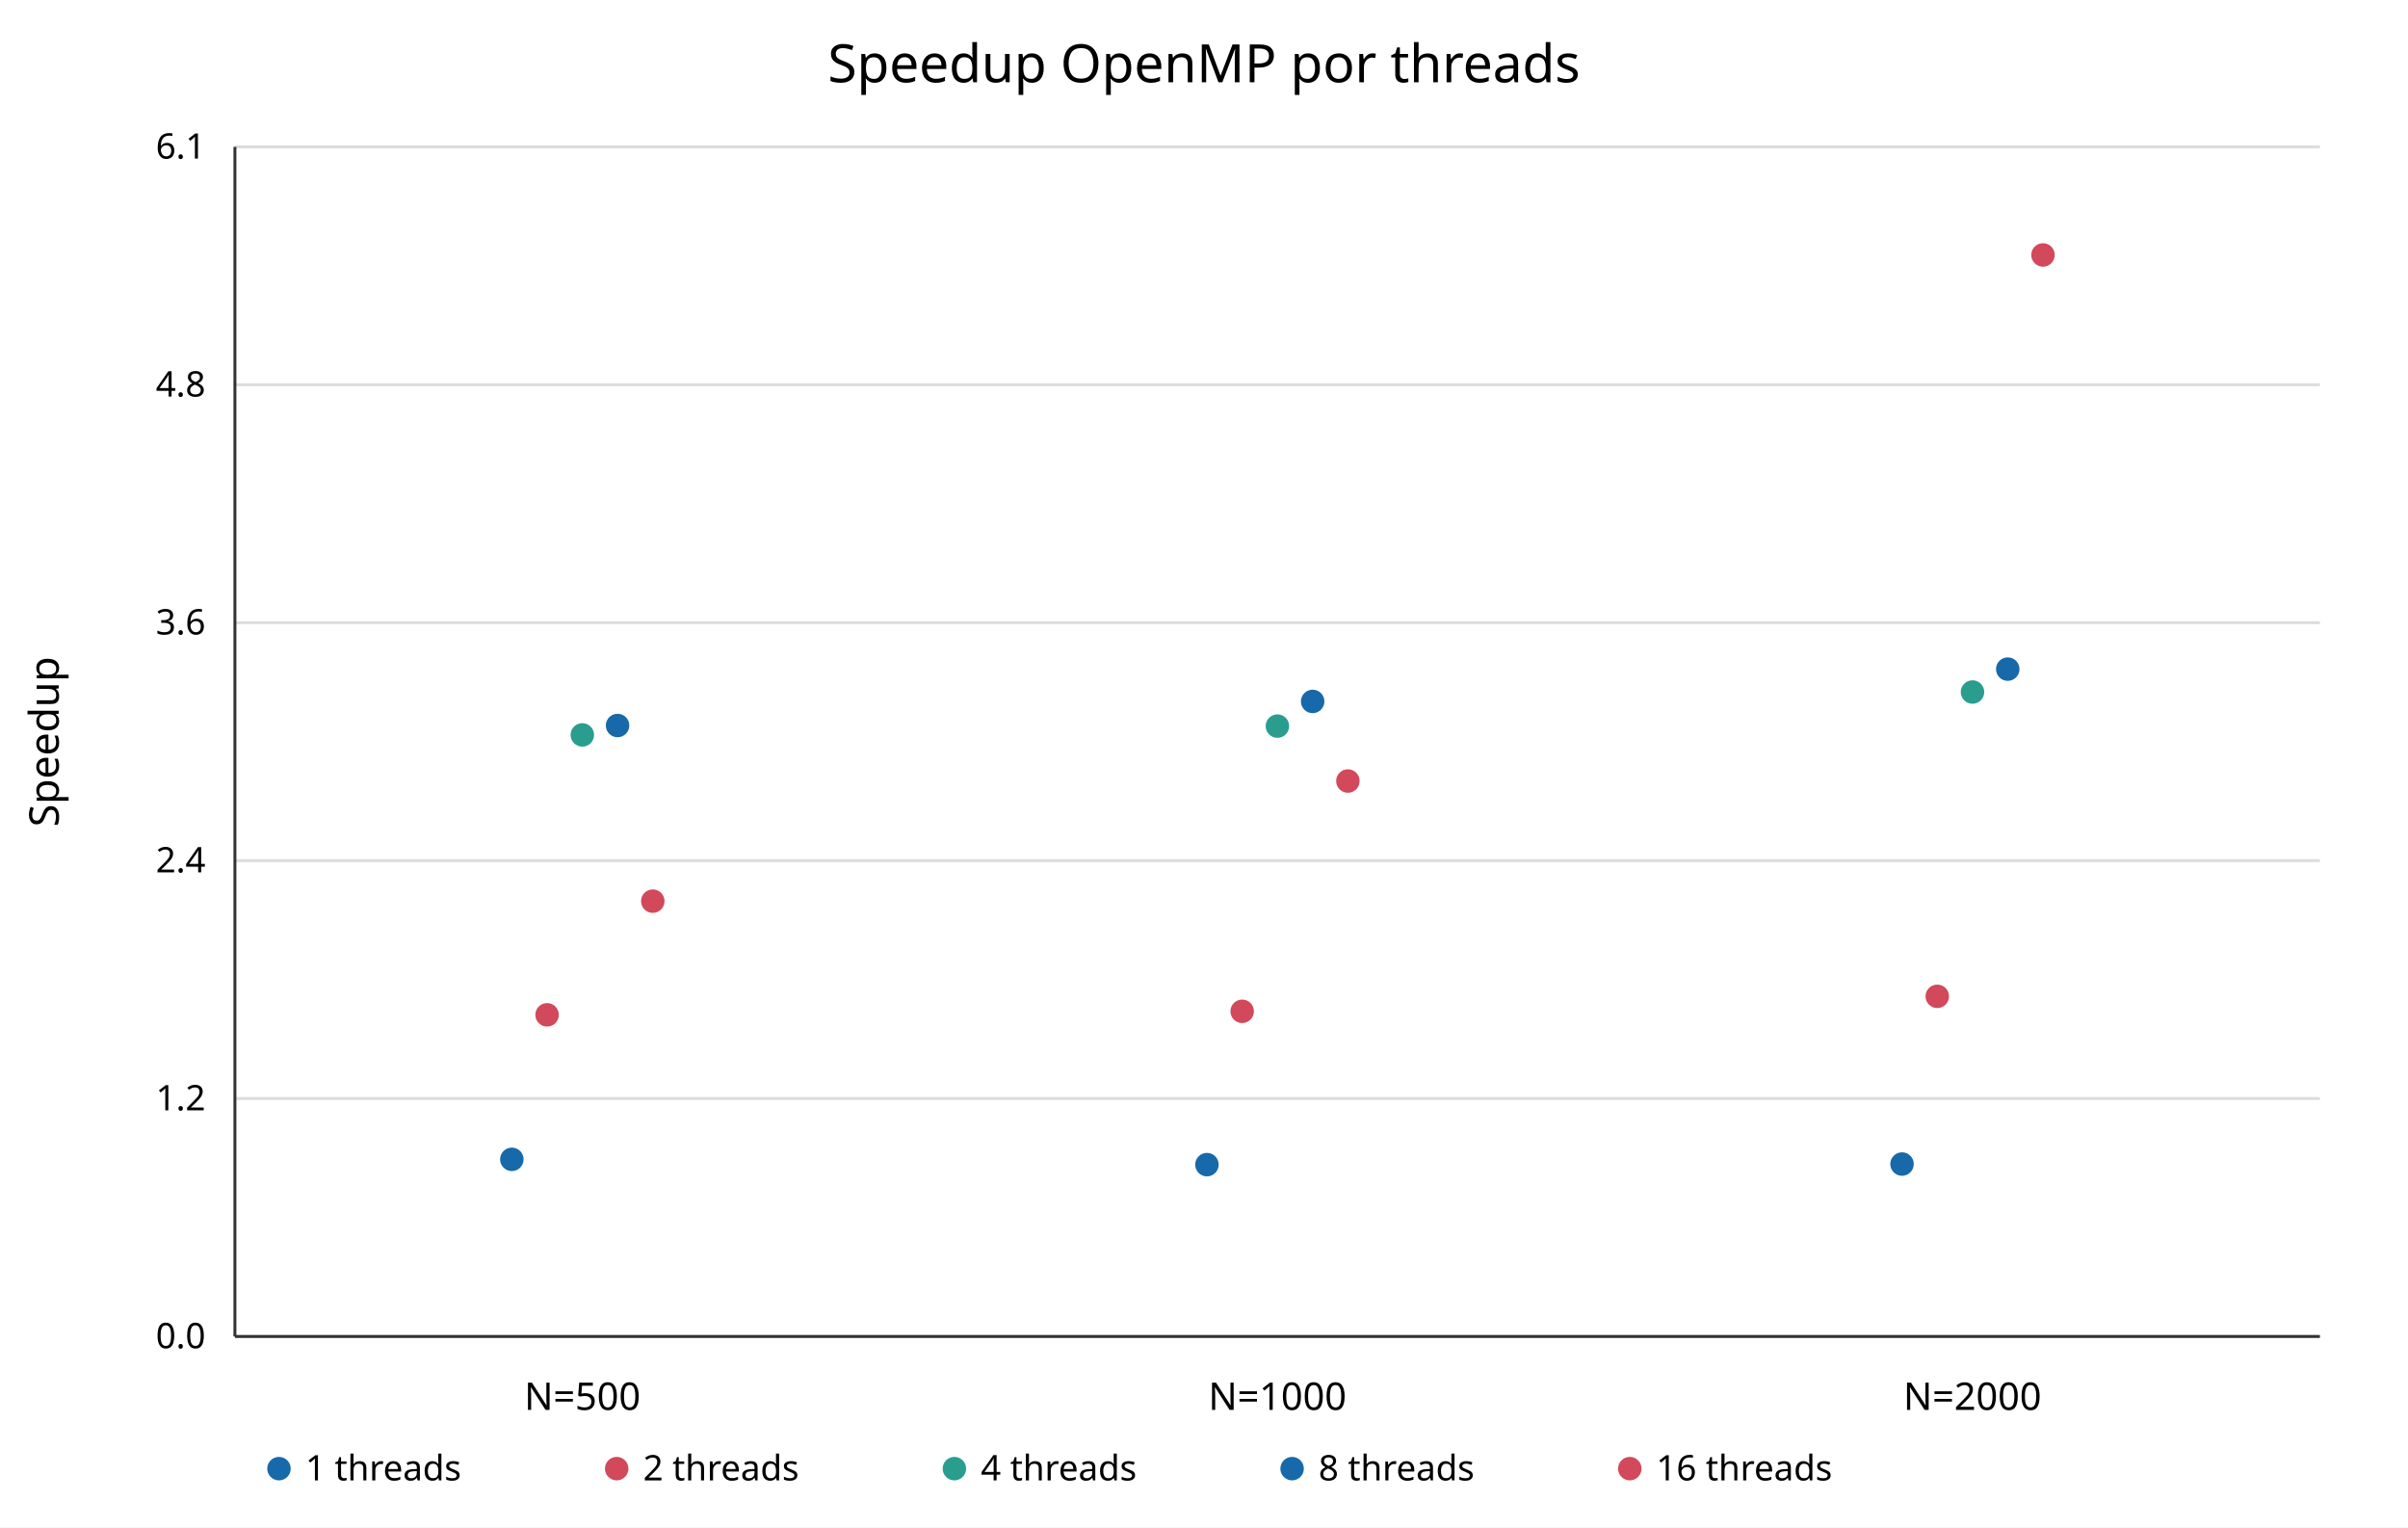
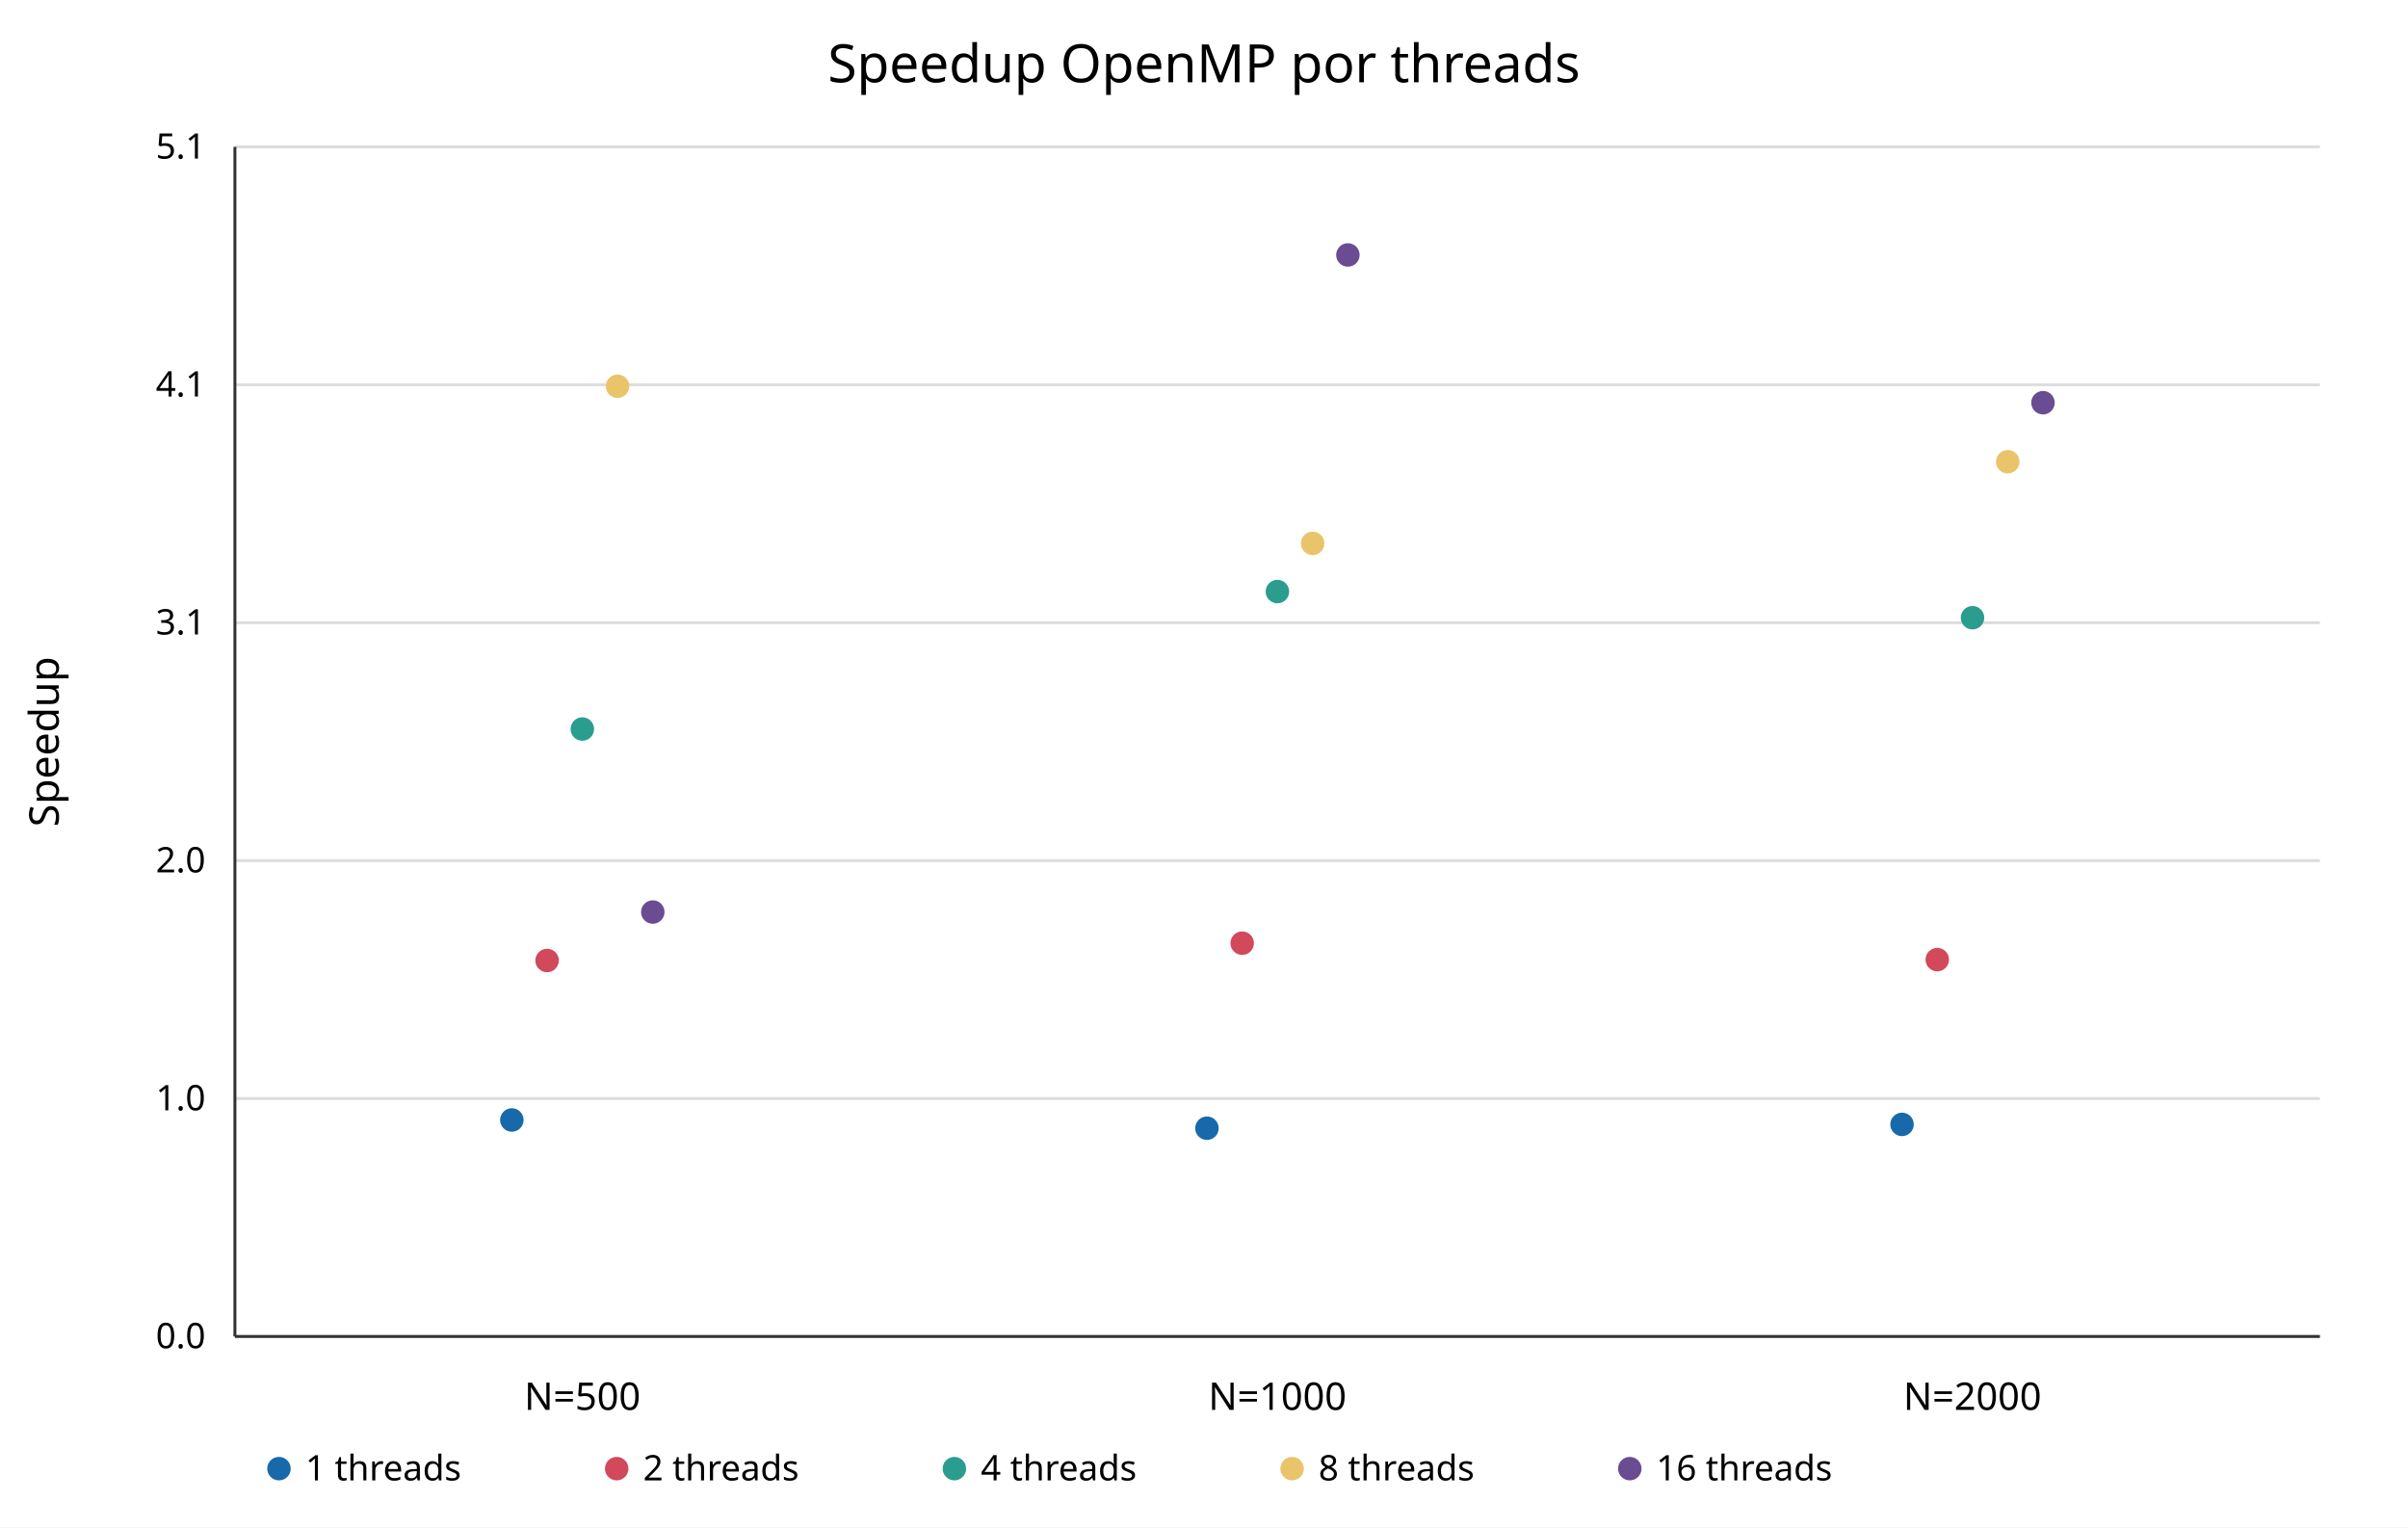
<svg xmlns="http://www.w3.org/2000/svg" width="820" height="520" viewBox="0 0 820 520">
  <rect width="100%" height="100%" fill="white" />
  <text x="410" y="28" text-anchor="middle" font-family="sans-serif" font-size="18">Speedup OpenMP por threads</text>
  <line x1="80" y1="50.0" x2="790" y2="50.0" stroke="#ddd" />
-   <text x="70" y="54.0" text-anchor="end" font-family="sans-serif" font-size="12">6.1</text>
+   <text x="70" y="54.0" text-anchor="end" font-family="sans-serif" font-size="12">5.1</text>
  <line x1="80" y1="131.0" x2="790" y2="131.0" stroke="#ddd" />
-   <text x="70" y="135.0" text-anchor="end" font-family="sans-serif" font-size="12">4.8</text>
+   <text x="70" y="135.0" text-anchor="end" font-family="sans-serif" font-size="12">4.1</text>
  <line x1="80" y1="212.0" x2="790" y2="212.0" stroke="#ddd" />
-   <text x="70" y="216.0" text-anchor="end" font-family="sans-serif" font-size="12">3.6</text>
+   <text x="70" y="216.0" text-anchor="end" font-family="sans-serif" font-size="12">3.1</text>
  <line x1="80" y1="293.0" x2="790" y2="293.0" stroke="#ddd" />
-   <text x="70" y="297.0" text-anchor="end" font-family="sans-serif" font-size="12">2.4</text>
+   <text x="70" y="297.0" text-anchor="end" font-family="sans-serif" font-size="12">2.0</text>
  <line x1="80" y1="374.0" x2="790" y2="374.0" stroke="#ddd" />
-   <text x="70" y="378.0" text-anchor="end" font-family="sans-serif" font-size="12">1.2</text>
+   <text x="70" y="378.0" text-anchor="end" font-family="sans-serif" font-size="12">1.0</text>
  <line x1="80" y1="455.0" x2="790" y2="455.0" stroke="#ddd" />
  <text x="70" y="459.0" text-anchor="end" font-family="sans-serif" font-size="12">0.0</text>
  <text x="20" y="252.5" transform="rotate(-90 20 252.5)" text-anchor="middle" font-family="sans-serif" font-size="14">Speedup</text>
  <line x1="80" y1="50" x2="80" y2="455" stroke="#333" />
  <line x1="80" y1="455" x2="790" y2="455" stroke="#333" />
  <text x="198.333" y="480" text-anchor="middle" font-family="sans-serif" font-size="13">N=500</text>
-   <circle cx="174.3" cy="394.7" r="4" fill="#1769aa" />
-   <circle cx="186.3" cy="345.5" r="4" fill="#d1495b" />
-   <circle cx="198.3" cy="250.2" r="4" fill="#2a9d8f" />
-   <circle cx="210.3" cy="247.0" r="4" fill="#1769aa" />
-   <circle cx="222.3" cy="306.8" r="4" fill="#d1495b" />
+   <circle cx="174.3" cy="381.3" r="4" fill="#1769aa" />
+   <circle cx="186.3" cy="327.0" r="4" fill="#d1495b" />
+   <circle cx="198.3" cy="248.2" r="4" fill="#2a9d8f" />
+   <circle cx="210.3" cy="131.5" r="4" fill="#e9c46a" />
+   <circle cx="222.3" cy="310.5" r="4" fill="#6a4c93" />
  <text x="435.0" y="480" text-anchor="middle" font-family="sans-serif" font-size="13">N=1000</text>
-   <circle cx="411.0" cy="396.5" r="4" fill="#1769aa" />
-   <circle cx="423.0" cy="344.3" r="4" fill="#d1495b" />
-   <circle cx="435.0" cy="247.2" r="4" fill="#2a9d8f" />
-   <circle cx="447.0" cy="238.8" r="4" fill="#1769aa" />
-   <circle cx="459.0" cy="265.9" r="4" fill="#d1495b" />
+   <circle cx="411.0" cy="384.1" r="4" fill="#1769aa" />
+   <circle cx="423.0" cy="321.1" r="4" fill="#d1495b" />
+   <circle cx="435.0" cy="201.4" r="4" fill="#2a9d8f" />
+   <circle cx="447.0" cy="185.0" r="4" fill="#e9c46a" />
+   <circle cx="459.0" cy="86.8" r="4" fill="#6a4c93" />
  <text x="671.667" y="480" text-anchor="middle" font-family="sans-serif" font-size="13">N=2000</text>
-   <circle cx="647.7" cy="396.3" r="4" fill="#1769aa" />
-   <circle cx="659.7" cy="339.2" r="4" fill="#d1495b" />
-   <circle cx="671.7" cy="235.6" r="4" fill="#2a9d8f" />
-   <circle cx="683.7" cy="227.8" r="4" fill="#1769aa" />
-   <circle cx="695.7" cy="86.8" r="4" fill="#d1495b" />
+   <circle cx="647.7" cy="382.8" r="4" fill="#1769aa" />
+   <circle cx="659.7" cy="326.7" r="4" fill="#d1495b" />
+   <circle cx="671.7" cy="210.3" r="4" fill="#2a9d8f" />
+   <circle cx="683.7" cy="157.2" r="4" fill="#e9c46a" />
+   <circle cx="695.7" cy="137.1" r="4" fill="#6a4c93" />
  <circle cx="95" cy="500" r="4" fill="#1769aa" />
  <text x="104" y="504" font-family="sans-serif" font-size="12">1 threads</text>
  <circle cx="210" cy="500" r="4" fill="#d1495b" />
  <text x="219" y="504" font-family="sans-serif" font-size="12">2 threads</text>
  <circle cx="325" cy="500" r="4" fill="#2a9d8f" />
  <text x="334" y="504" font-family="sans-serif" font-size="12">4 threads</text>
-   <circle cx="440" cy="500" r="4" fill="#1769aa" />
+   <circle cx="440" cy="500" r="4" fill="#e9c46a" />
  <text x="449" y="504" font-family="sans-serif" font-size="12">8 threads</text>
-   <circle cx="555" cy="500" r="4" fill="#d1495b" />
+   <circle cx="555" cy="500" r="4" fill="#6a4c93" />
  <text x="564" y="504" font-family="sans-serif" font-size="12">16 threads</text>
</svg>
